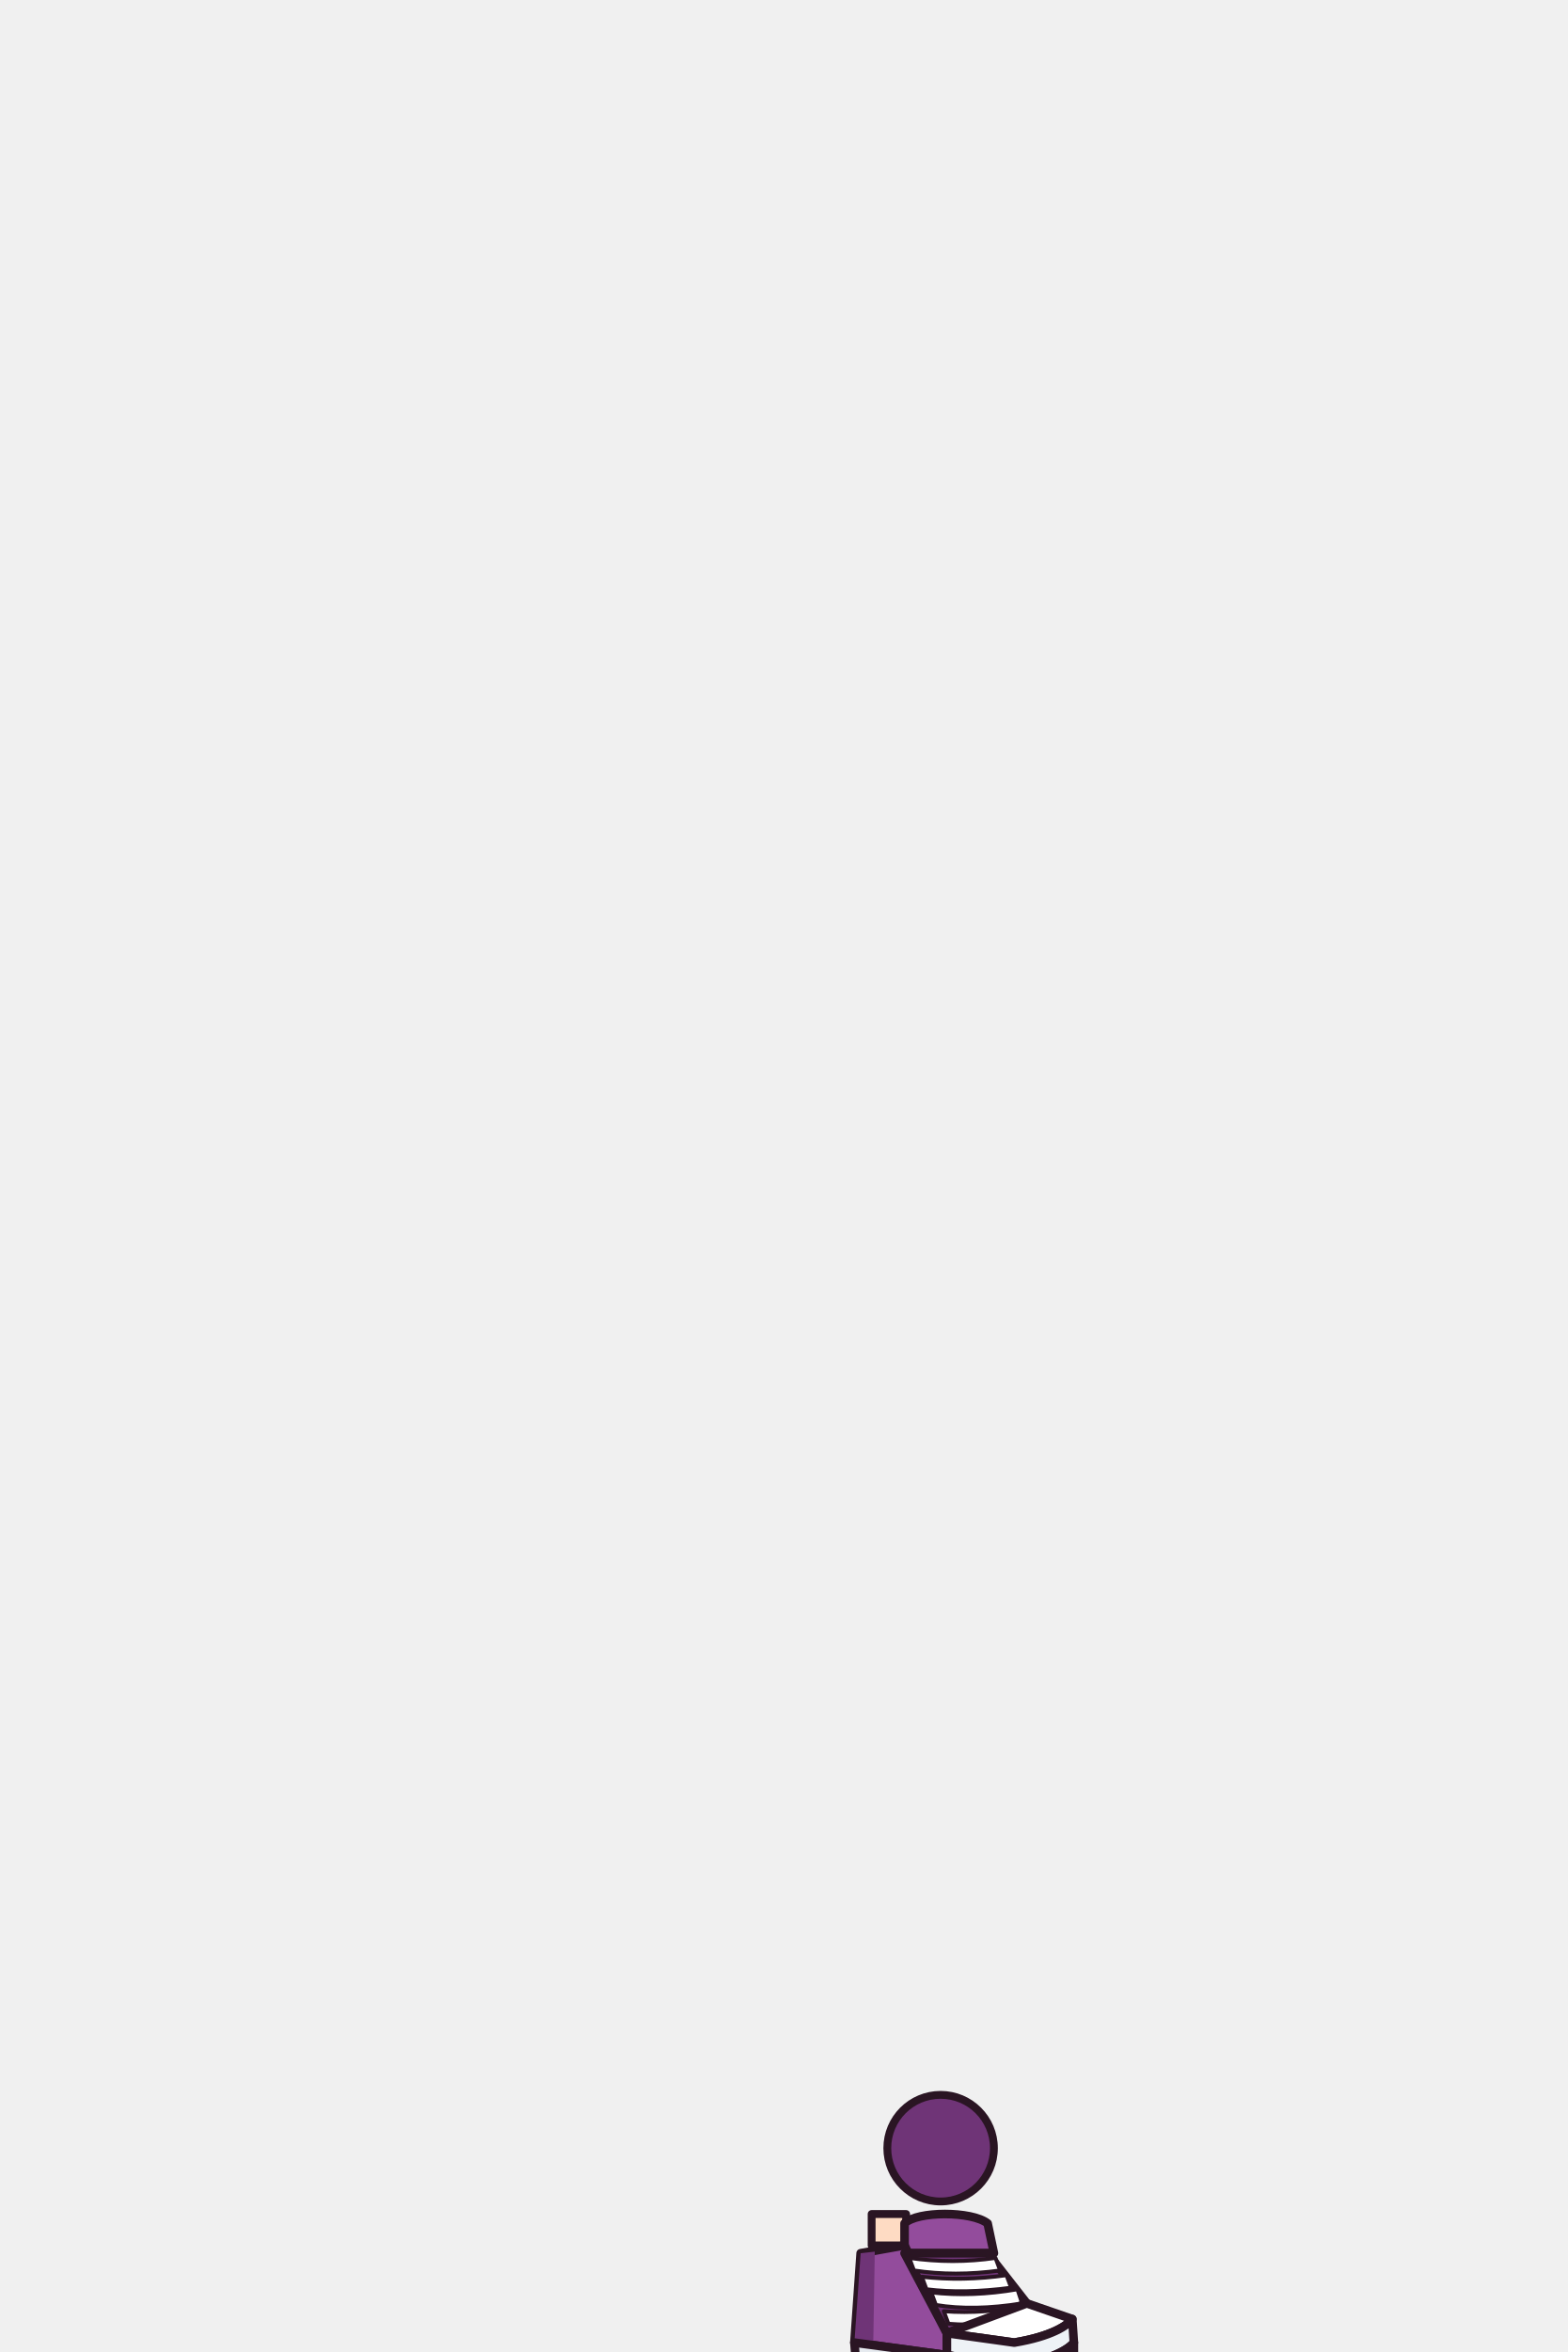
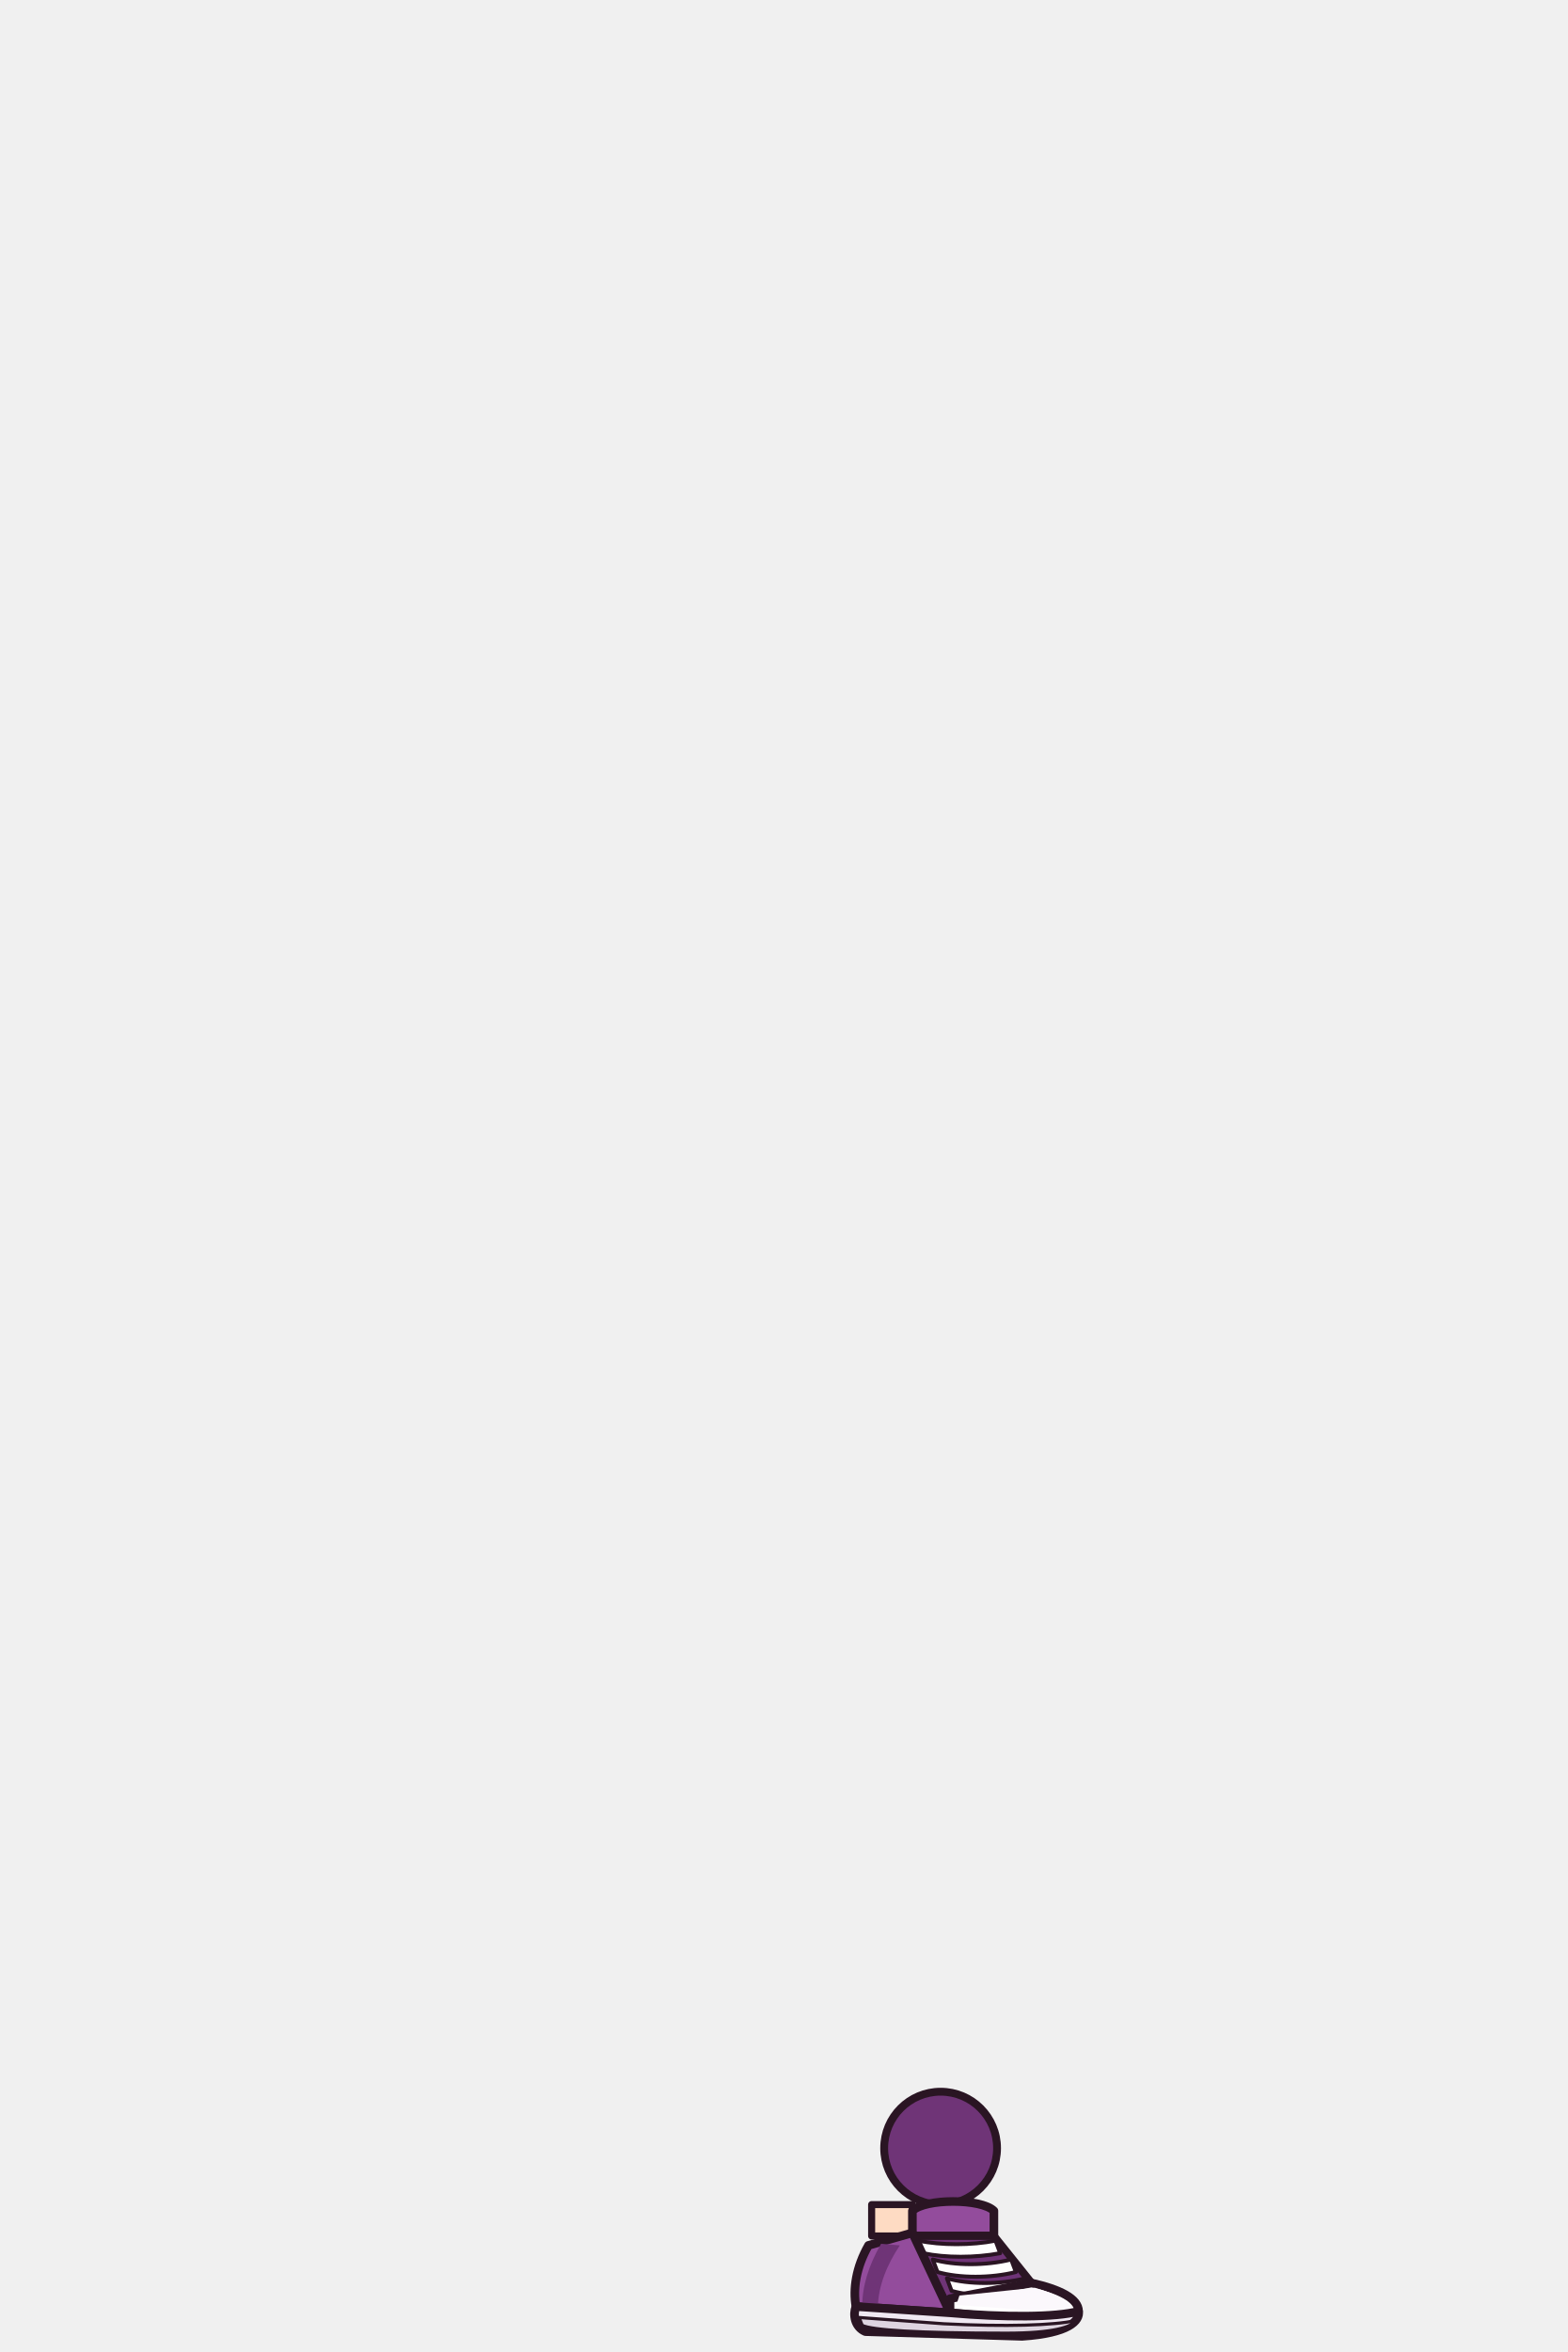
<svg xmlns="http://www.w3.org/2000/svg" viewBox="0 0 1000 1500" width="1000" height="1500">
  <g id="layer_shoe_right">
-     <circle cx="600" cy="1370" r="34" fill="#6f3477" stroke="#2a1523" stroke-width="5" />
-     <path fill="#fedbc3" stroke="#2a1523" stroke-width="5" stroke-linecap="round" stroke-linejoin="round" d="M578 1412 L556 1412 L556 1432 L578 1432 Z" />
-     <path fill="#934c9c" stroke="#2a1523" stroke-width="5.5" stroke-linecap="round" stroke-linejoin="round" d="M630 1418 C620 1410 585 1410 577 1418 L577 1437 L634 1437 Z" />
-     <path fill="#934c9c" stroke="#2a1523" stroke-width="5.5" stroke-linecap="round" stroke-linejoin="round" d="M577 1432 L549 1437 L545 1494 L604 1502 L604 1488 Z" />
-     <path fill="#6f3477" d="M558 1436 L549 1437 L545 1494 L557 1497 Z" />
-     <path fill="#6f3477" stroke="#2a1523" stroke-width="5.5" stroke-linecap="round" stroke-linejoin="round" d="M630 1437 L577 1437 L604 1488 L655 1469 Z" />
-     <path fill="#ffffff" stroke="#2a1523" stroke-width="2.5" stroke-linejoin="round" d="M635 1440 Q608 1444 580 1440 L583 1448 Q609 1452 638 1448 Z" />
-     <path fill="#ffffff" stroke="#2a1523" stroke-width="2.5" stroke-linejoin="round" d="M642 1451 Q614 1455 588 1452 L591 1460 Q615 1463 645 1459 Z" />
-     <path fill="#ffffff" stroke="#2a1523" stroke-width="2.5" stroke-linejoin="round" d="M649 1460 Q620 1465 594 1462 L597 1470 Q621 1474 652 1469 Z" />
-     <path fill="#ffffff" stroke="#2a1523" stroke-width="2.5" stroke-linejoin="round" d="M656 1470 Q628 1476 602 1474 L605 1482 Q629 1484 659 1478 Z" />
-     <path fill="#ffffff" stroke="#2a1523" stroke-width="5.5" stroke-linecap="round" stroke-linejoin="round" d="M655 1469 L604 1488 L647 1494 C671 1490 681 1483 684 1479 Z" />
-     <path fill="#eef2f6" stroke="#2a1523" stroke-width="5.5" stroke-linecap="round" stroke-linejoin="round" d="M684 1479 C681 1483 671 1490 647 1494 L604 1488 L604 1502 L647 1509 C671 1505 682 1498 685 1494 Z" />
-     <path fill="#f0e8f2" stroke="#2a1523" stroke-width="5.5" stroke-linecap="round" stroke-linejoin="round" d="M685 1494 C682 1498 671 1505 647 1509 L604 1502 L604 1526 L655 1533 C674 1530 684 1520 685 1508 Z" />
-     <path fill="#e6eaef" stroke="#2a1523" stroke-width="5.5" stroke-linecap="round" stroke-linejoin="round" d="M604 1502 L545 1494 L546 1506 L590 1530 L604 1526 Z" />
-     <line x1="604" y1="1502" x2="604" y2="1526" stroke="#2a1523" stroke-width="4.5" stroke-linecap="round" />
+     <circle cx="600" cy="1370" r="36" fill="#6f3477" stroke="#2a1523" stroke-width="5" />
+     <path fill="#fedbc3" stroke="#2a1523" stroke-width="4.5" stroke-linecap="round" stroke-linejoin="round" d="M582 1406 L556 1406 L556 1426 L582 1426 Z" />
+     <path fill="#934c9c" stroke="#2a1523" stroke-width="5.5" stroke-linecap="round" stroke-linejoin="round" d="M634 1410 C626 1402 590 1402 582 1410 L582 1426 L634 1426 Z" />
+     <path fill="#6f3477" stroke="#2a1523" stroke-width="5" stroke-linecap="round" stroke-linejoin="round" d="M634 1426 L582 1426 L606 1474 L658 1456 Z" />
+     <path fill="#ffffff" stroke="#2a1523" stroke-width="2.5" stroke-linejoin="round" d="M635 1429 C620 1432 600 1432 586 1429 L589 1437 C603 1440 622 1440 638 1437 Z" />
+     <path fill="#ffffff" stroke="#2a1523" stroke-width="2.5" stroke-linejoin="round" d="M645 1441 C629 1445 609 1445 595 1441 L598 1449 C612 1453 632 1453 648 1449 Z" />
+     <path fill="#ffffff" stroke="#2a1523" stroke-width="2.5" stroke-linejoin="round" d="M654 1453 C638 1457 618 1457 604 1453 L607 1461 C621 1465 641 1465 657 1461 Z" />
+     <path fill="#934c9c" stroke="#2a1523" stroke-width="5.5" stroke-linecap="round" stroke-linejoin="round" d="M582 1424 L554 1432 C546 1446 544 1460 546 1471 L606 1475 L582 1424 Z" />
+     <path fill="#6f3477" d="M562 1431 C554 1445 550 1458 550 1471 L560 1472 C560 1458 566 1444 574 1432 Z" />
+     <path fill="#ffffff" stroke="#2a1523" stroke-width="5.5" stroke-linecap="round" stroke-linejoin="round" d="M658 1456 C676 1460 688 1466 688 1474 C688 1478 678 1481 650 1479 L606 1475 L606 1466 Z" />
+     <path fill="#fbf8fc" d="M660 1459 C674 1463 684 1468 684 1474 L652 1473 L610 1470 L612 1464 Z" />
+     <path fill="#f0e8f2" stroke="#2a1523" stroke-width="5.5" stroke-linecap="round" stroke-linejoin="round" d="M688 1474 C689 1480 682 1488 652 1490 L552 1487 C545 1484 544 1476 546 1471 L606 1475 C640 1478 674 1478 688 1474 Z" />
+     <path fill="#ded4e0" stroke="#2a1523" stroke-width="2" stroke-linejoin="round" d="M686 1480 C672 1483 642 1484 602 1482 L548 1478 L550 1483 C556 1486 585 1488 642 1488 C672 1488 684 1484 686 1480 Z" />
  </g>
</svg>
